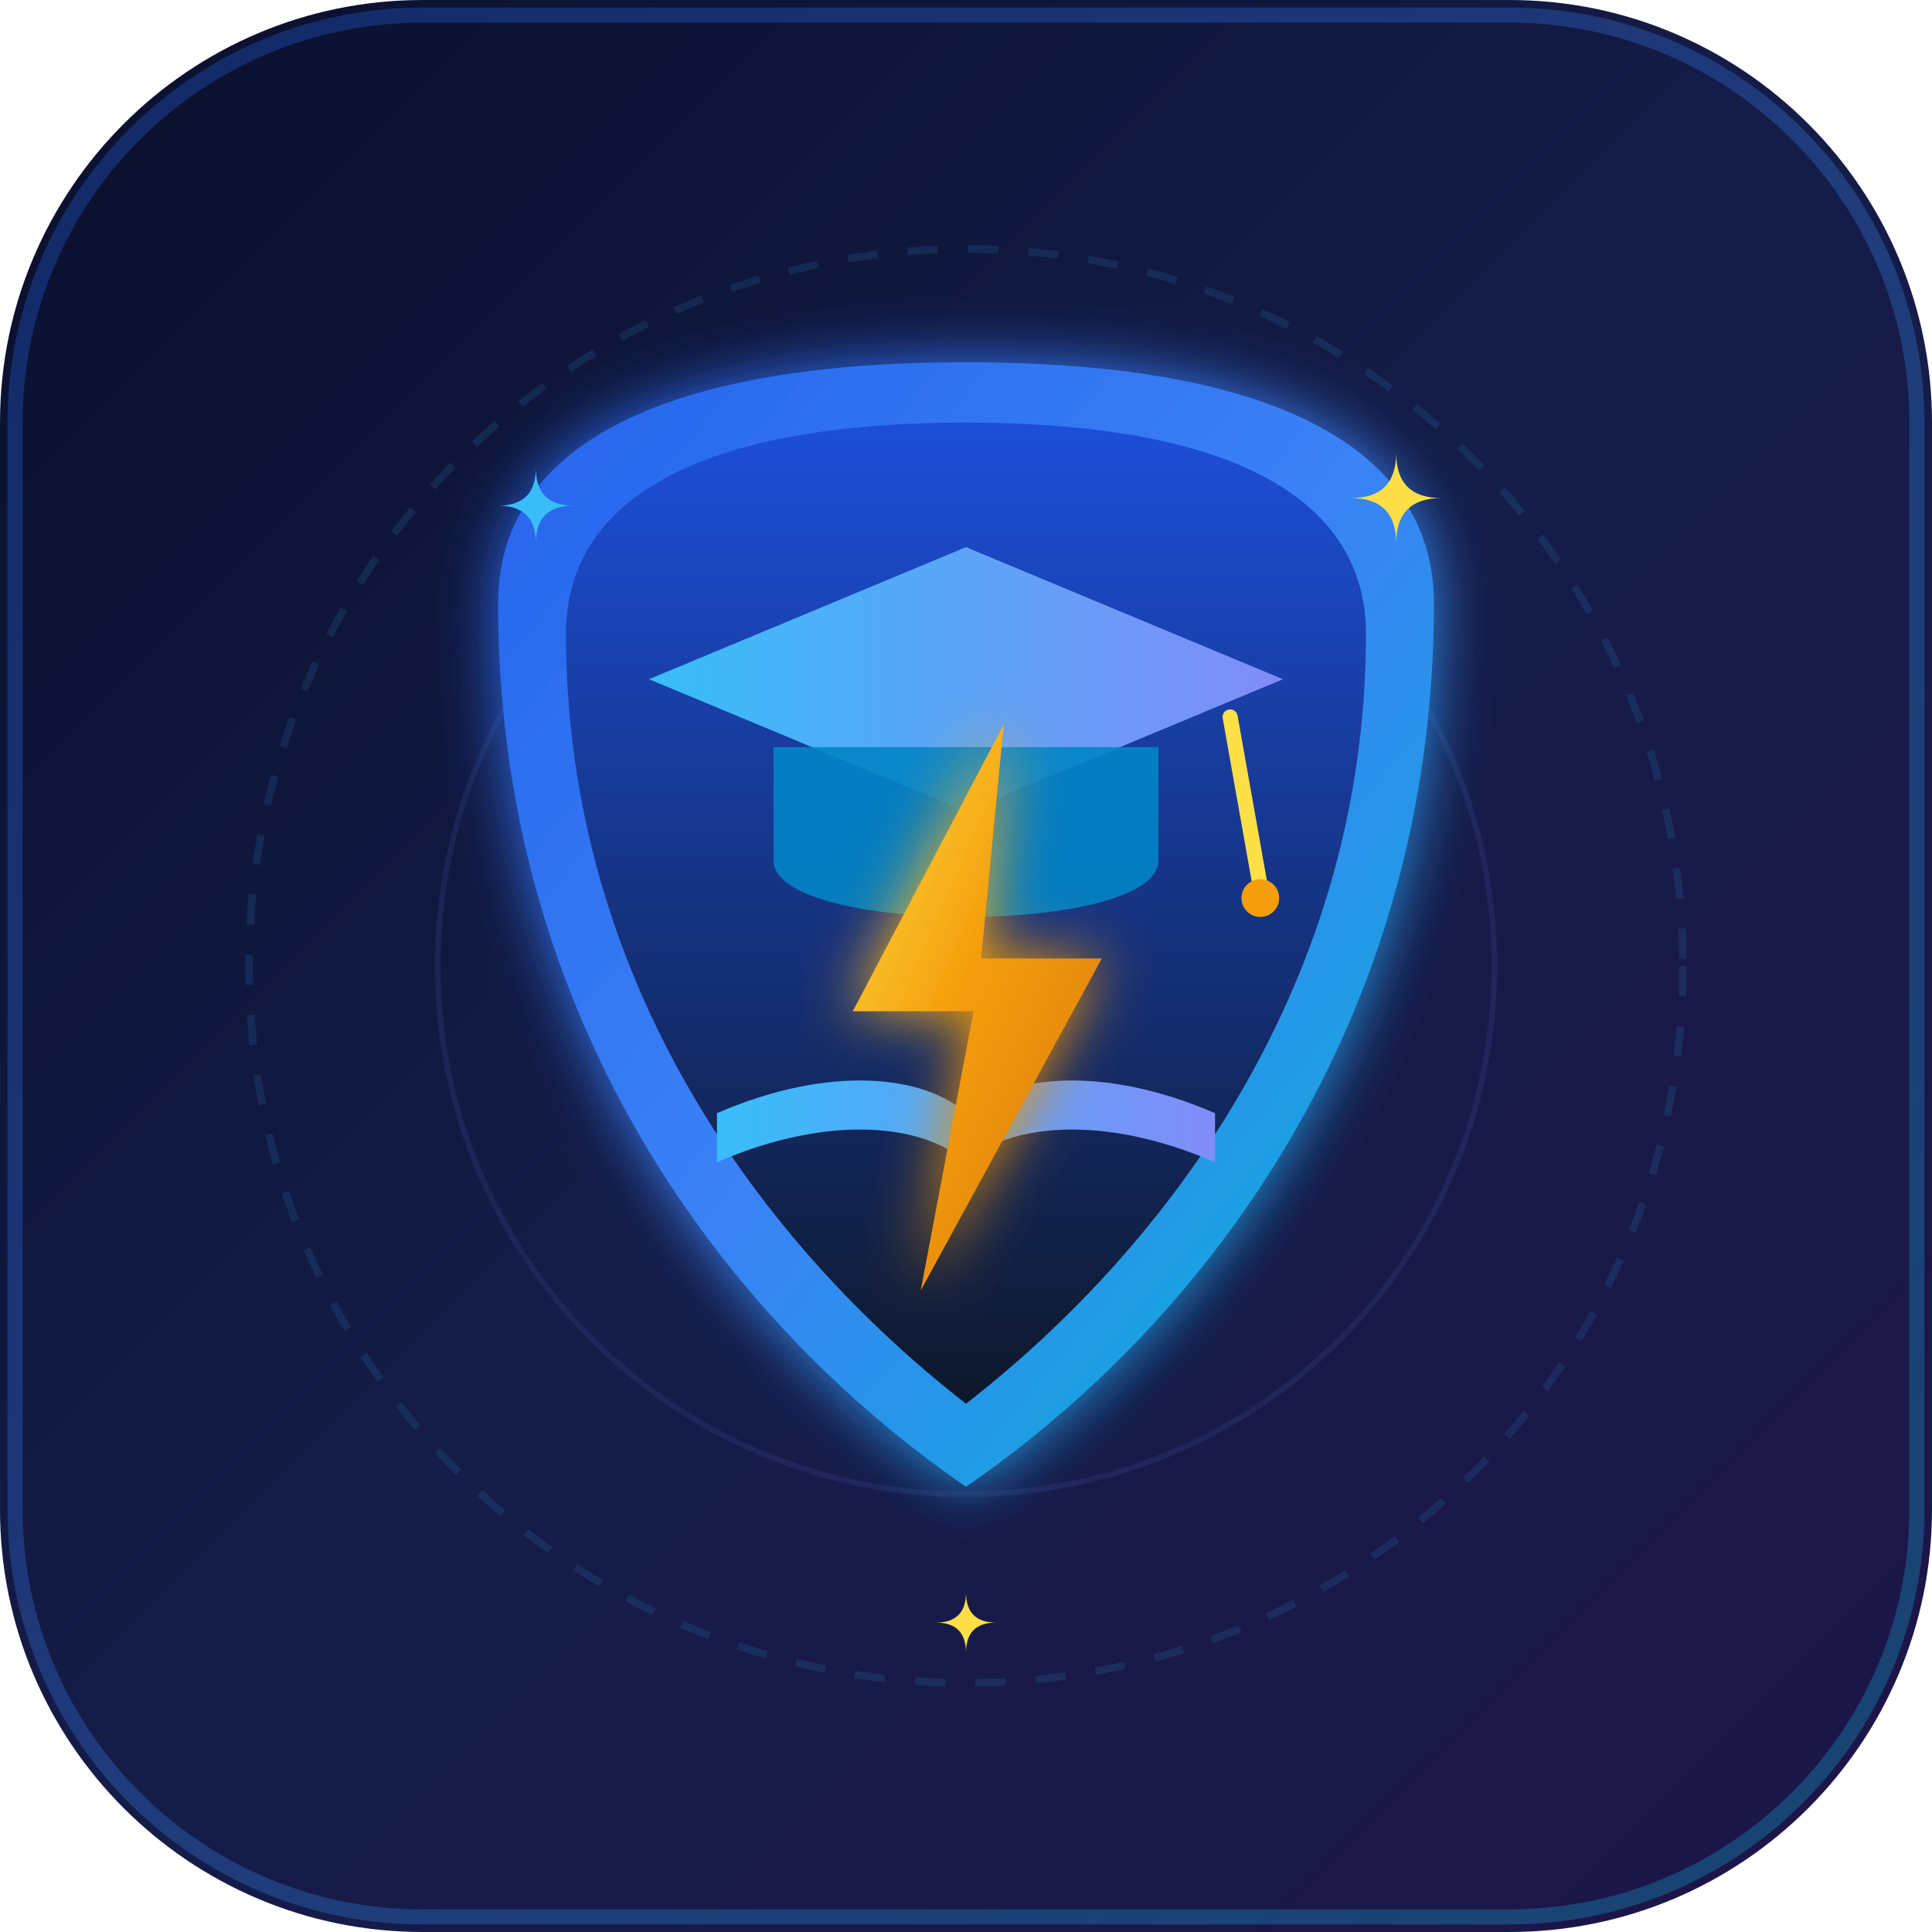
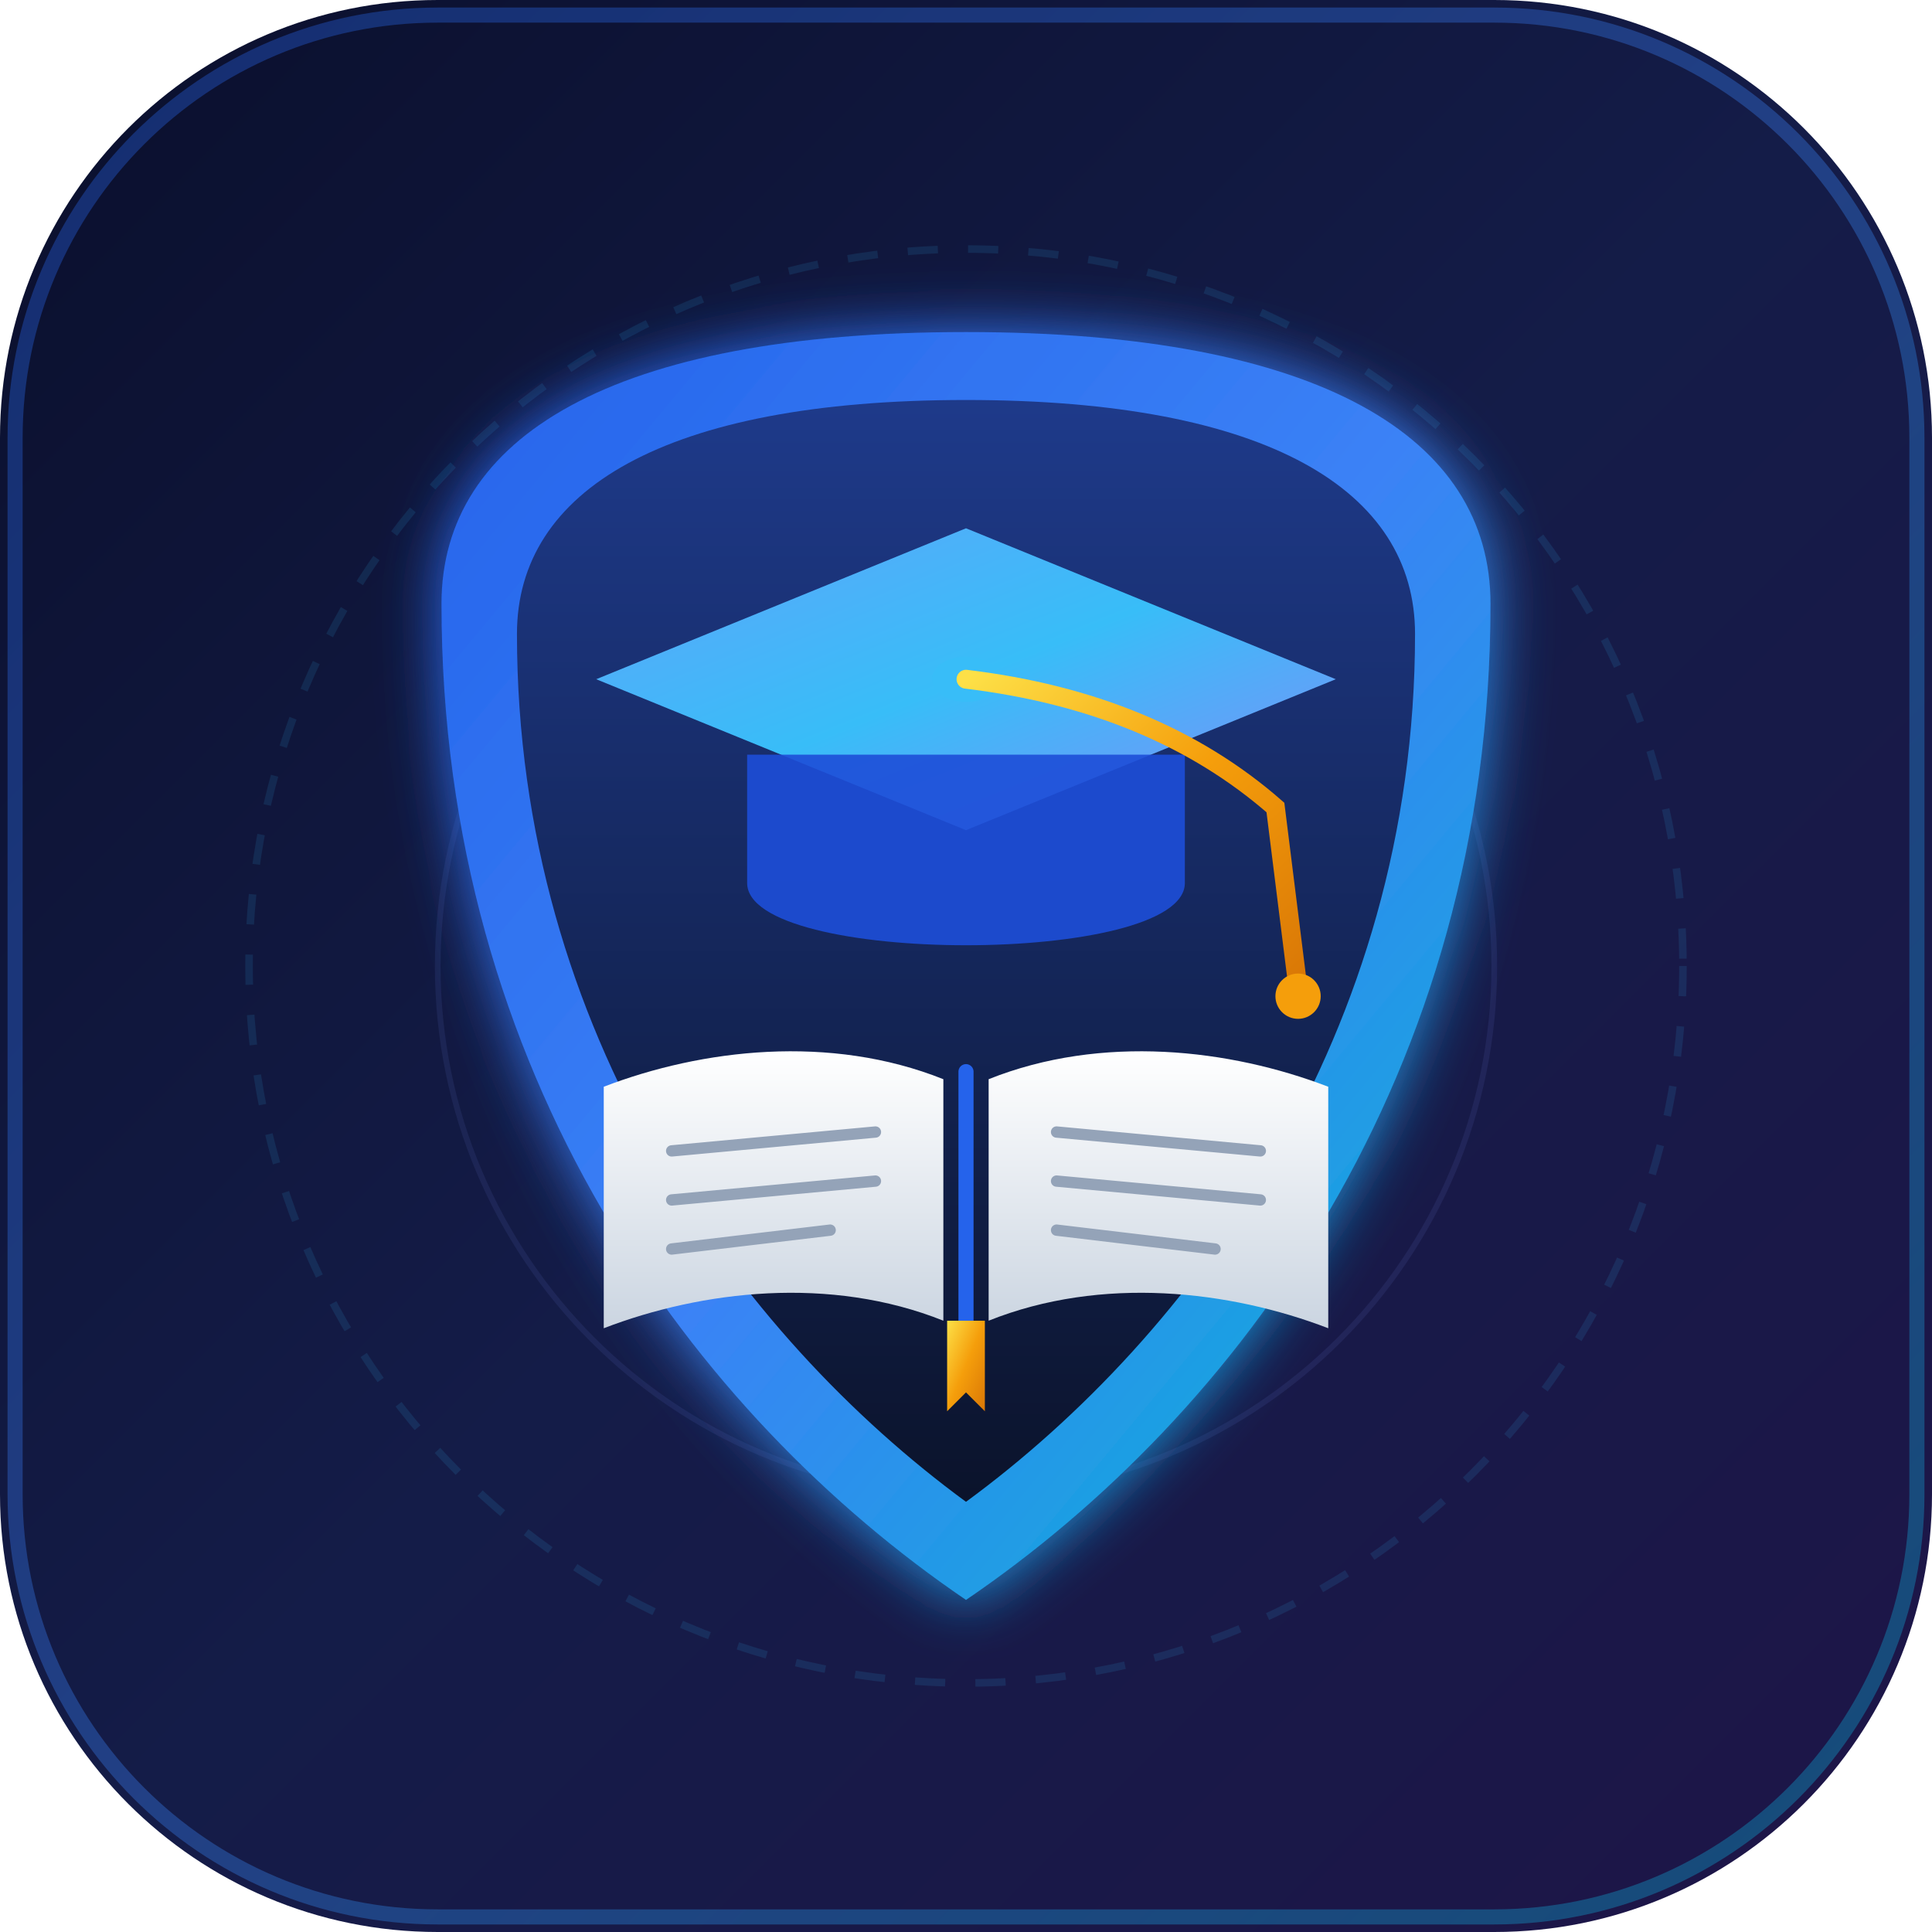
<svg xmlns="http://www.w3.org/2000/svg" viewBox="0 0 512 512" width="100%" height="100%">
  <defs>
    <linearGradient id="eq-bg" x1="0%" y1="0%" x2="100%" y2="100%">
      <stop offset="0%" stop-color="#0a0f2c" />
      <stop offset="50%" stop-color="#141c48" />
      <stop offset="100%" stop-color="#1e1548" />
    </linearGradient>
    <linearGradient id="eq-shield" x1="0%" y1="0%" x2="100%" y2="100%">
      <stop offset="0%" stop-color="#2563eb" />
      <stop offset="50%" stop-color="#3b82f6" />
      <stop offset="100%" stop-color="#06b6d4" />
    </linearGradient>
    <linearGradient id="eq-shield-inner" x1="0%" y1="0%" x2="0%" y2="100%">
-       <stop offset="0%" stop-color="#1d4ed8" />
-       <stop offset="100%" stop-color="#0e172a" />
+       <stop offset="0%" stop-color="#1e3a8a" />
+       <stop offset="100%" stop-color="#0b132b" />
+     </linearGradient>
+     <linearGradient id="eq-accent" x1="0%" y1="0%" x2="100%" y2="100%">
+       <stop offset="0%" stop-color="#60a5fa" />
+       <stop offset="50%" stop-color="#38bdf8" />
+       <stop offset="100%" stop-color="#818cf8" />
+     </linearGradient>
+     <linearGradient id="eq-pages" x1="0%" y1="0%" x2="0%" y2="100%">
+       <stop offset="0%" stop-color="#ffffff" />
+       <stop offset="100%" stop-color="#cbd5e1" />
    </linearGradient>
    <linearGradient id="eq-gold" x1="0%" y1="0%" x2="100%" y2="100%">
      <stop offset="0%" stop-color="#fde047" />
-       <stop offset="45%" stop-color="#f59e0b" />
+       <stop offset="50%" stop-color="#f59e0b" />
      <stop offset="100%" stop-color="#d97706" />
-     </linearGradient>
-     <linearGradient id="eq-accent" x1="0%" y1="0%" x2="100%" y2="0%">
-       <stop offset="0%" stop-color="#38bdf8" />
-       <stop offset="100%" stop-color="#818cf8" />
    </linearGradient>
    <filter id="eq-glow" x="-20%" y="-20%" width="140%" height="140%">
      <feGaussianBlur stdDeviation="8" result="blur" />
      <feComposite in="SourceGraphic" in2="blur" operator="over" />
    </filter>
  </defs>
-   <rect width="512" height="512" rx="112" fill="url(#eq-bg)" />
-   <rect width="504" height="504" x="4" y="4" rx="108" fill="none" stroke="url(#eq-shield)" stroke-width="4" stroke-opacity="0.3" />
+   <rect width="512" height="512" rx="116" fill="url(#eq-bg)" />
+   <rect width="504" height="504" x="4" y="4" rx="112" fill="none" stroke="url(#eq-shield)" stroke-width="4" stroke-opacity="0.35" />
  <circle cx="256" cy="256" r="190" fill="none" stroke="#38bdf8" stroke-width="2" stroke-opacity="0.12" stroke-dasharray="8 8" />
  <circle cx="256" cy="256" r="140" fill="none" stroke="#818cf8" stroke-width="1.5" stroke-opacity="0.1" />
-   <path d="M 256 96             C 340 96 380 120 380 160             C 380 270 320 350 256 394             C 192 350 132 270 132 160             C 132 120 172 96 256 96 Z" fill="url(#eq-shield)" filter="url(#eq-glow)" />
-   <path d="M 256 112             C 328 112 362 133 362 168             C 362 260 310 330 256 372             C 202 330 150 260 150 168             C 150 133 184 112 256 112 Z" fill="url(#eq-shield-inner)" />
-   <path d="M 190 295             C 220 282 245 285 256 295             C 267 285 292 282 322 295             L 322 308             C 292 295 267 298 256 308             C 245 298 220 295 190 308 Z" fill="url(#eq-accent)" />
-   <polygon points="256,145 340,180 256,215 172,180" fill="url(#eq-accent)" />
-   <path d="M 205 198 L 205 228 C 205 248 307 248 307 228 L 307 198 Z" fill="#0284c7" opacity="0.9" />
-   <path d="M 326 190 L 334 235" stroke="#fde047" stroke-width="4" stroke-linecap="round" />
-   <circle cx="334" cy="238" r="5" fill="#f59e0b" />
-   <polygon points="266,192 226,268 258,268 244,342 292,254 260,254" fill="url(#eq-gold)" filter="url(#eq-glow)" />
-   <path d="M 370 120 Q 370 132 382 132 Q 370 132 370 144 Q 370 132 358 132 Q 370 132 370 120 Z" fill="#fde047" />
-   <path d="M 142 124 Q 142 134 152 134 Q 142 134 142 144 Q 142 134 132 134 Q 142 134 142 124 Z" fill="#38bdf8" />
-   <path d="M 256 422 Q 256 430 264 430 Q 256 430 256 438 Q 256 430 248 430 Q 256 430 256 422 Z" fill="#fde047" />
+   <path d="M 256 88             C 350 88 395 116 395 160             C 395 285 328 375 256 424             C 184 375 117 285 117 160             C 117 116 162 88 256 88 Z" fill="url(#eq-shield)" filter="url(#eq-glow)" />
+   <path d="M 256 106             C 336 106 375 130 375 168             C 375 274 316 354 256 398             C 196 354 137 274 137 168             C 137 130 176 106 256 106 Z" fill="url(#eq-shield-inner)" />
+   <polygon points="256,140 354,180 256,220 158,180" fill="url(#eq-accent)" />
+   <path d="M 198 200 L 198 234 C 198 256 314 256 314 234 L 314 200 Z" fill="#1d4ed8" opacity="0.9" />
+   <ellipse cx="256" cy="180" rx="9" ry="6" fill="#38bdf8" />
+   <path d="M 256 180 Q 306 186 338 214 L 344 262" fill="none" stroke="url(#eq-gold)" stroke-width="5" stroke-linecap="round" />
+   <circle cx="344" cy="264" r="6" fill="#f59e0b" />
+   <path d="M 250 286             C 220 274 186 278 160 288             L 160 352             C 186 342 220 338 250 350 Z" fill="url(#eq-pages)" />
+   <path d="M 262 286             C 292 274 326 278 352 288             L 352 352             C 326 342 292 338 262 350 Z" fill="url(#eq-pages)" />
+   <line x1="256" y1="284" x2="256" y2="352" stroke="#2563eb" stroke-width="4" stroke-linecap="round" />
+   <line x1="178" y1="305" x2="232" y2="300" stroke="#94a3b8" stroke-width="3" stroke-linecap="round" />
+   <line x1="178" y1="318" x2="232" y2="313" stroke="#94a3b8" stroke-width="3" stroke-linecap="round" />
+   <line x1="178" y1="331" x2="220" y2="326" stroke="#94a3b8" stroke-width="3" stroke-linecap="round" />
+   <line x1="280" y1="300" x2="334" y2="305" stroke="#94a3b8" stroke-width="3" stroke-linecap="round" />
+   <line x1="280" y1="313" x2="334" y2="318" stroke="#94a3b8" stroke-width="3" stroke-linecap="round" />
+   <line x1="280" y1="326" x2="322" y2="331" stroke="#94a3b8" stroke-width="3" stroke-linecap="round" />
+   <polygon points="251,350 261,350 261,374 256,369 251,374" fill="url(#eq-gold)" />
</svg>
